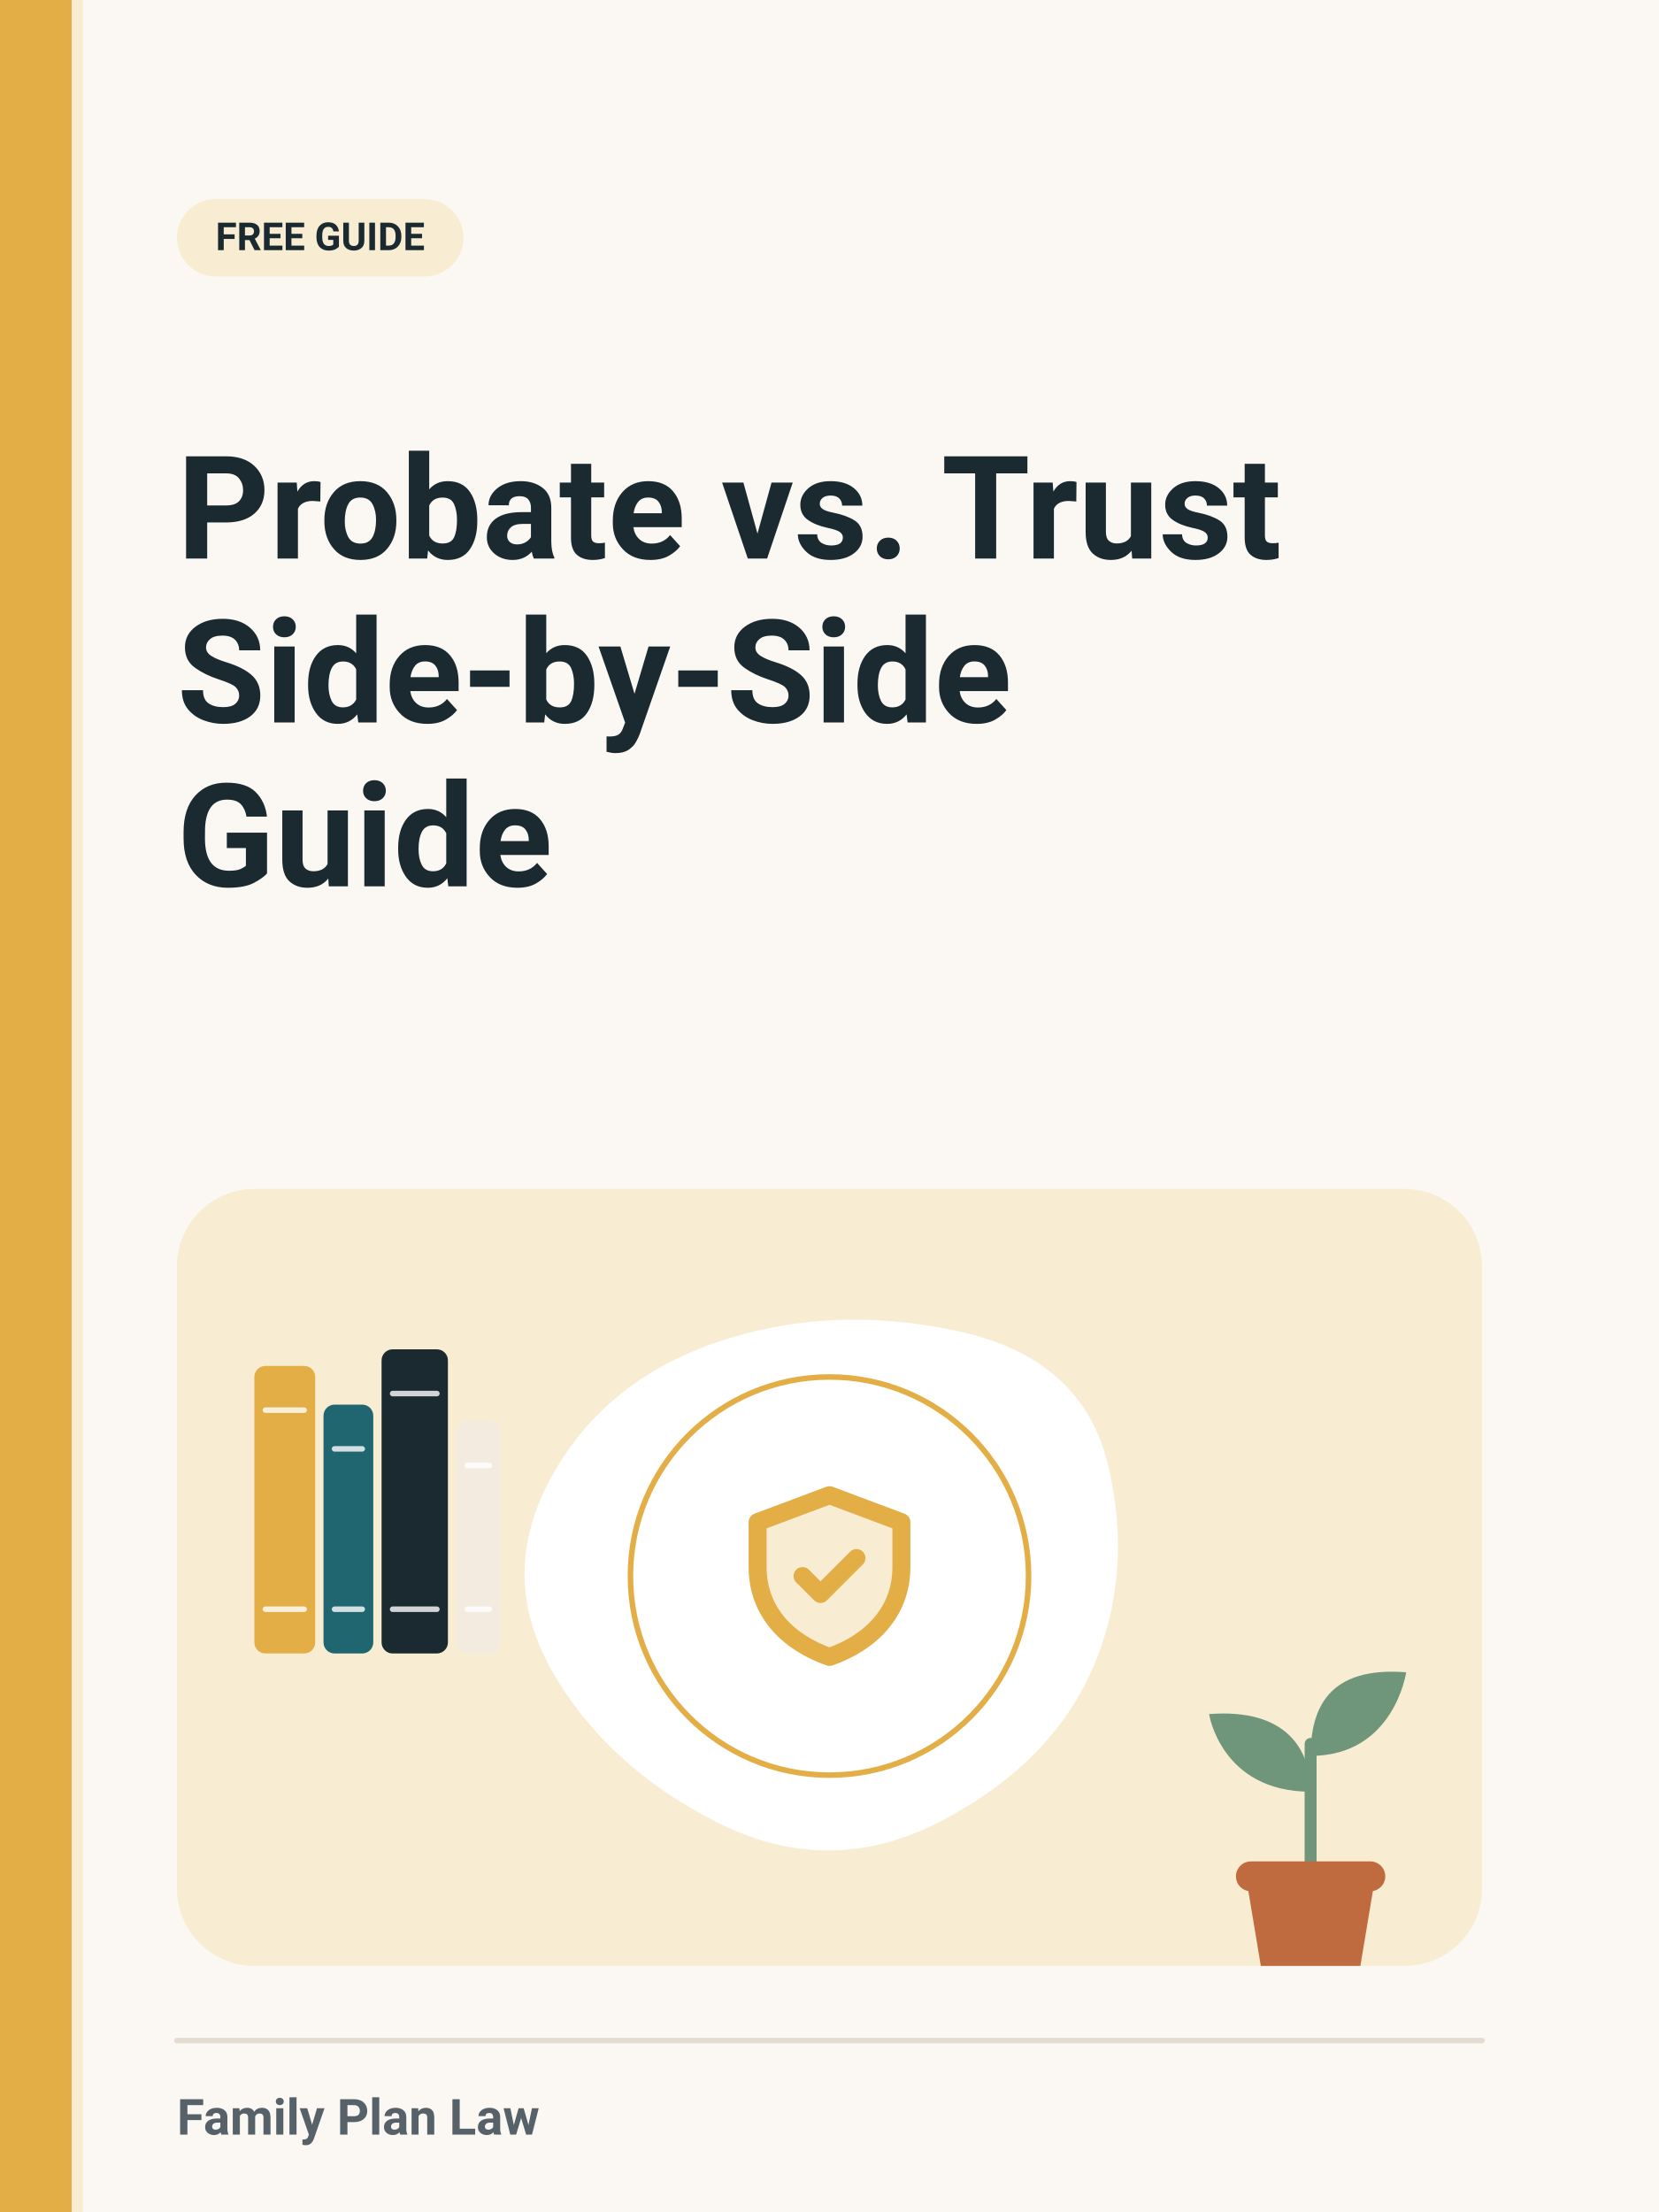
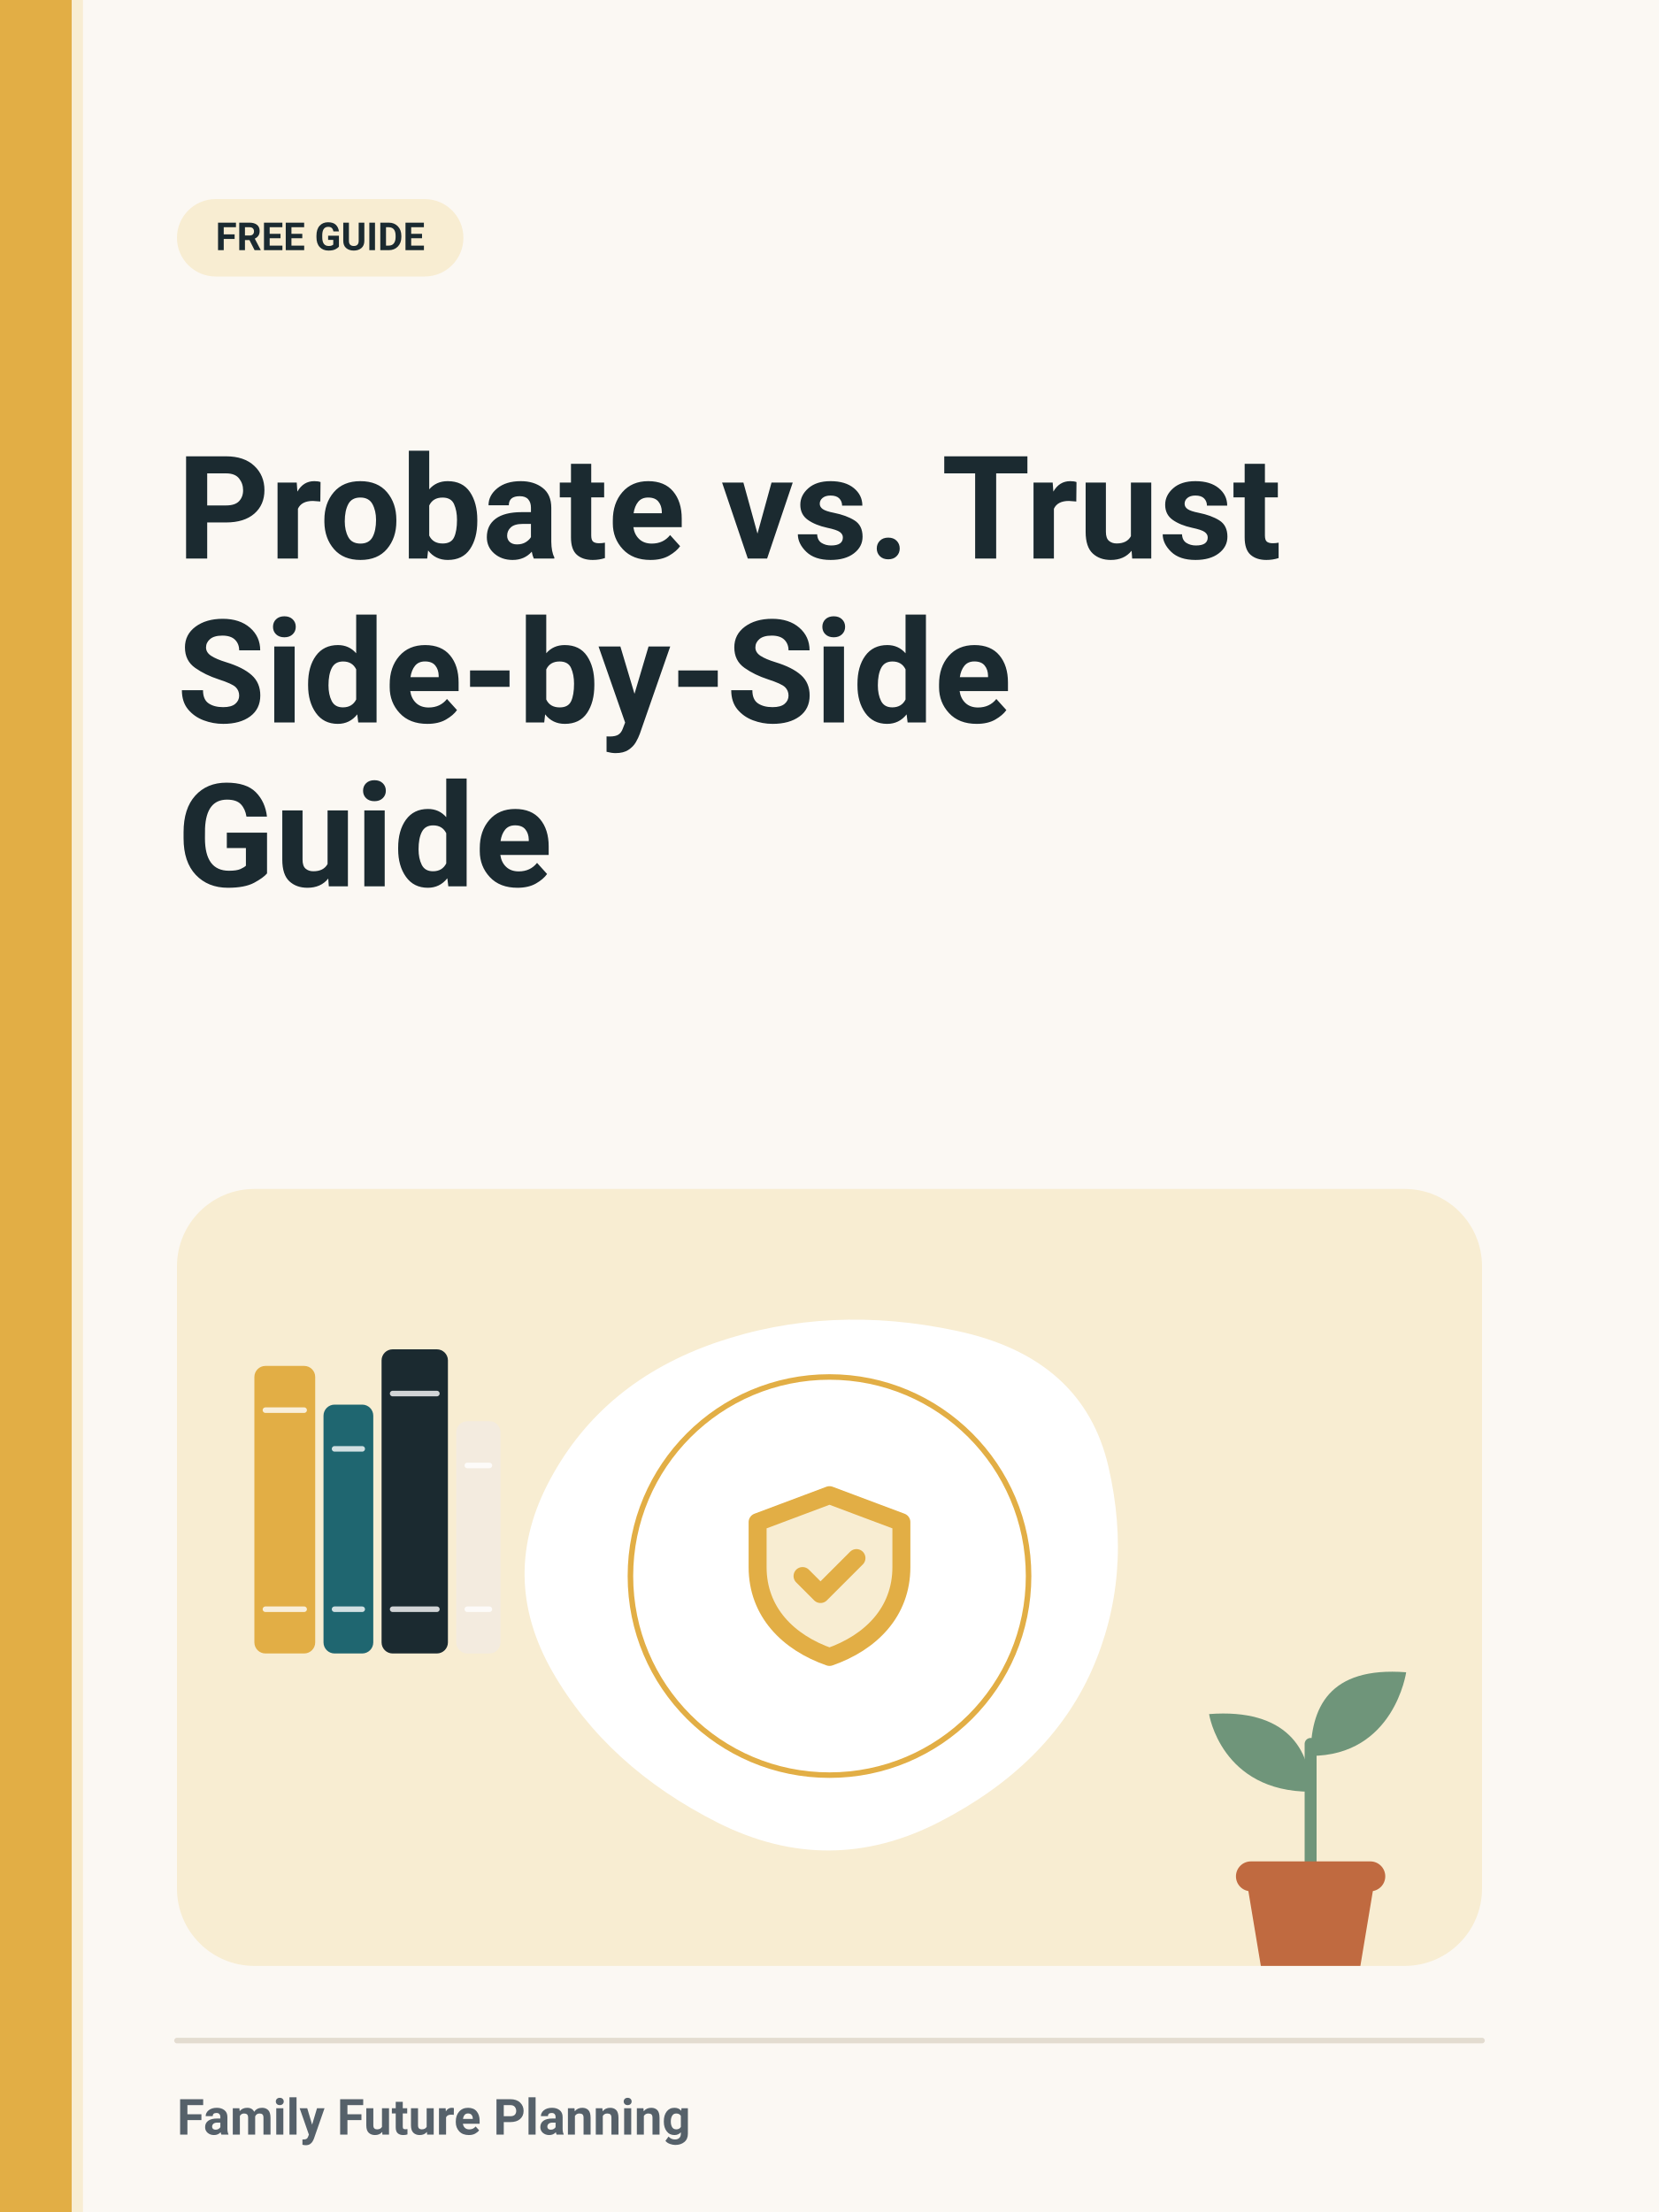
<svg xmlns="http://www.w3.org/2000/svg" viewBox="0 0 600 800" role="img" aria-labelledby="_R_0_-t _R_0_-d" width="600" height="800">
  <rect width="600" height="800" style="fill:#fbf8f3" />
  <rect width="26" height="800" style="fill:#e2ae45" />
  <rect x="26" width="4" height="800" style="fill:#f8edd2" />
  <g>
    <rect x="64" y="72" width="103.6" height="28" rx="14" style="fill:#f8edd2" />
    <text x="115.8" y="90.48" font-size="14" font-weight="600" text-anchor="middle" style="fill:#1b2a30;font-family:system-ui, -apple-system, &quot;Segoe UI&quot;, Roboto, sans-serif">FREE GUIDE</text>
  </g>
  <text x="64" y="202" font-size="52" font-weight="700" text-anchor="start" style="fill:#1b2a30;font-family:system-ui, -apple-system, &quot;Segoe UI&quot;, Roboto, sans-serif">Probate vs. Trust</text>
  <text x="64" y="261.28" font-size="52" font-weight="700" text-anchor="start" style="fill:#1b2a30;font-family:system-ui, -apple-system, &quot;Segoe UI&quot;, Roboto, sans-serif">Side-by-Side</text>
  <text x="64" y="320.56" font-size="52" font-weight="700" text-anchor="start" style="fill:#1b2a30;font-family:system-ui, -apple-system, &quot;Segoe UI&quot;, Roboto, sans-serif">Guide</text>
  <rect x="64" y="430" width="472" height="281" rx="28" style="fill:#f8edd2" />
  <g>
    <path d="M 400.9 530.5 Q 410.0 570.0 394.8 604.2 Q 379.5 638.4 339.8 658.9 Q 300.0 679.4 259.8 659.3 Q 219.6 639.1 199.8 604.6 Q 180.0 570.0 199.1 534.8 Q 218.1 499.6 259.1 485.5 Q 300.0 471.5 345.9 481.3 Q 391.8 491.0 400.9 530.5 Z" style="fill:#ffffff" />
    <circle cx="300" cy="570" r="72" style="fill:#ffffff" />
    <circle cx="300" cy="570" r="72" style="fill:none;stroke:#e2ae45" stroke-width="2" />
    <g transform="translate(261 531) scale(3.25)">
      <g style="stroke:#e2ae45;color:#e2ae45" fill="none" stroke-width="2" stroke-linecap="round" stroke-linejoin="round">
        <path d="M12 3 4 6v5c0 5 3.4 8.4 8 10 4.6-1.6 8-5 8-10V6z" fill="#f8edd2" />
        <path d="M9 12l2 2 4-4" />
      </g>
    </g>
    <g>
      <g>
        <g>
          <rect x="92" y="494" width="22" height="104" rx="4" style="fill:#e2ae45" />
          <line x1="96" x2="110" y1="510" y2="510" style="stroke:#ffffff" stroke-linecap="round" stroke-linejoin="round" stroke-width="2" opacity="0.8" />
          <line x1="96" x2="110" y1="582" y2="582" style="stroke:#ffffff" stroke-linecap="round" stroke-linejoin="round" stroke-width="2" opacity="0.8" />
        </g>
        <g>
          <rect x="117" y="508" width="18" height="90" rx="4" style="fill:#1f6670" />
          <line x1="121" x2="131" y1="524" y2="524" style="stroke:#ffffff" stroke-linecap="round" stroke-linejoin="round" stroke-width="2" opacity="0.8" />
          <line x1="121" x2="131" y1="582" y2="582" style="stroke:#ffffff" stroke-linecap="round" stroke-linejoin="round" stroke-width="2" opacity="0.8" />
        </g>
        <g>
          <rect x="138" y="488" width="24" height="110" rx="4" style="fill:#1b2a30" />
          <line x1="142" x2="158" y1="504" y2="504" style="stroke:#ffffff" stroke-linecap="round" stroke-linejoin="round" stroke-width="2" opacity="0.8" />
          <line x1="142" x2="158" y1="582" y2="582" style="stroke:#ffffff" stroke-linecap="round" stroke-linejoin="round" stroke-width="2" opacity="0.8" />
        </g>
        <g>
          <rect x="165" y="514" width="16" height="84" rx="4" style="fill:#f3ebdf" />
          <line x1="169" x2="177" y1="530" y2="530" style="stroke:#ffffff" stroke-linecap="round" stroke-linejoin="round" stroke-width="2" opacity="0.8" />
          <line x1="169" x2="177" y1="582" y2="582" style="stroke:#ffffff" stroke-linecap="round" stroke-linejoin="round" stroke-width="2" opacity="0.8" />
        </g>
      </g>
      <g transform="translate(474 711) scale(0.9)">
        <g transform="translate(0 -34) scale(1.2)">
          <path d="M 0 0 V -46" style="stroke:#6f957a;fill:none" stroke-width="4" stroke-linecap="round" stroke-linejoin="round" />
          <path d="M 0 -30 C -30 -30 -34 -56 -34 -56 C -8 -58 0 -44 0 -30 Z" style="fill:#6f957a" />
          <path d="M 0 -42 C 28 -42 32 -70 32 -70 C 6 -72 0 -58 0 -42 Z" style="fill:#6f957a" />
        </g>
        <path d="M -26 -36 H 26 L 20 0 H -20 Z" style="fill:#c06a40" />
        <rect x="-30" y="-42" width="60" height="12" rx="6" style="fill:#c06a40" />
      </g>
    </g>
  </g>
  <line x1="64" x2="536" y1="738" y2="738" style="stroke:#e3dcd0" stroke-width="2" stroke-linecap="round" stroke-linejoin="round" />
-   <text x="64" y="772" font-size="18" font-weight="700" text-anchor="start" style="fill:#56616a;font-family:system-ui, -apple-system, &quot;Segoe UI&quot;, Roboto, sans-serif">Family Plan Law</text>
+   <text x="64" y="772" font-size="18" font-weight="700" text-anchor="start" style="fill:#56616a;font-family:system-ui, -apple-system, &quot;Segoe UI&quot;, Roboto, sans-serif">Family Future Planning</text>
</svg>
